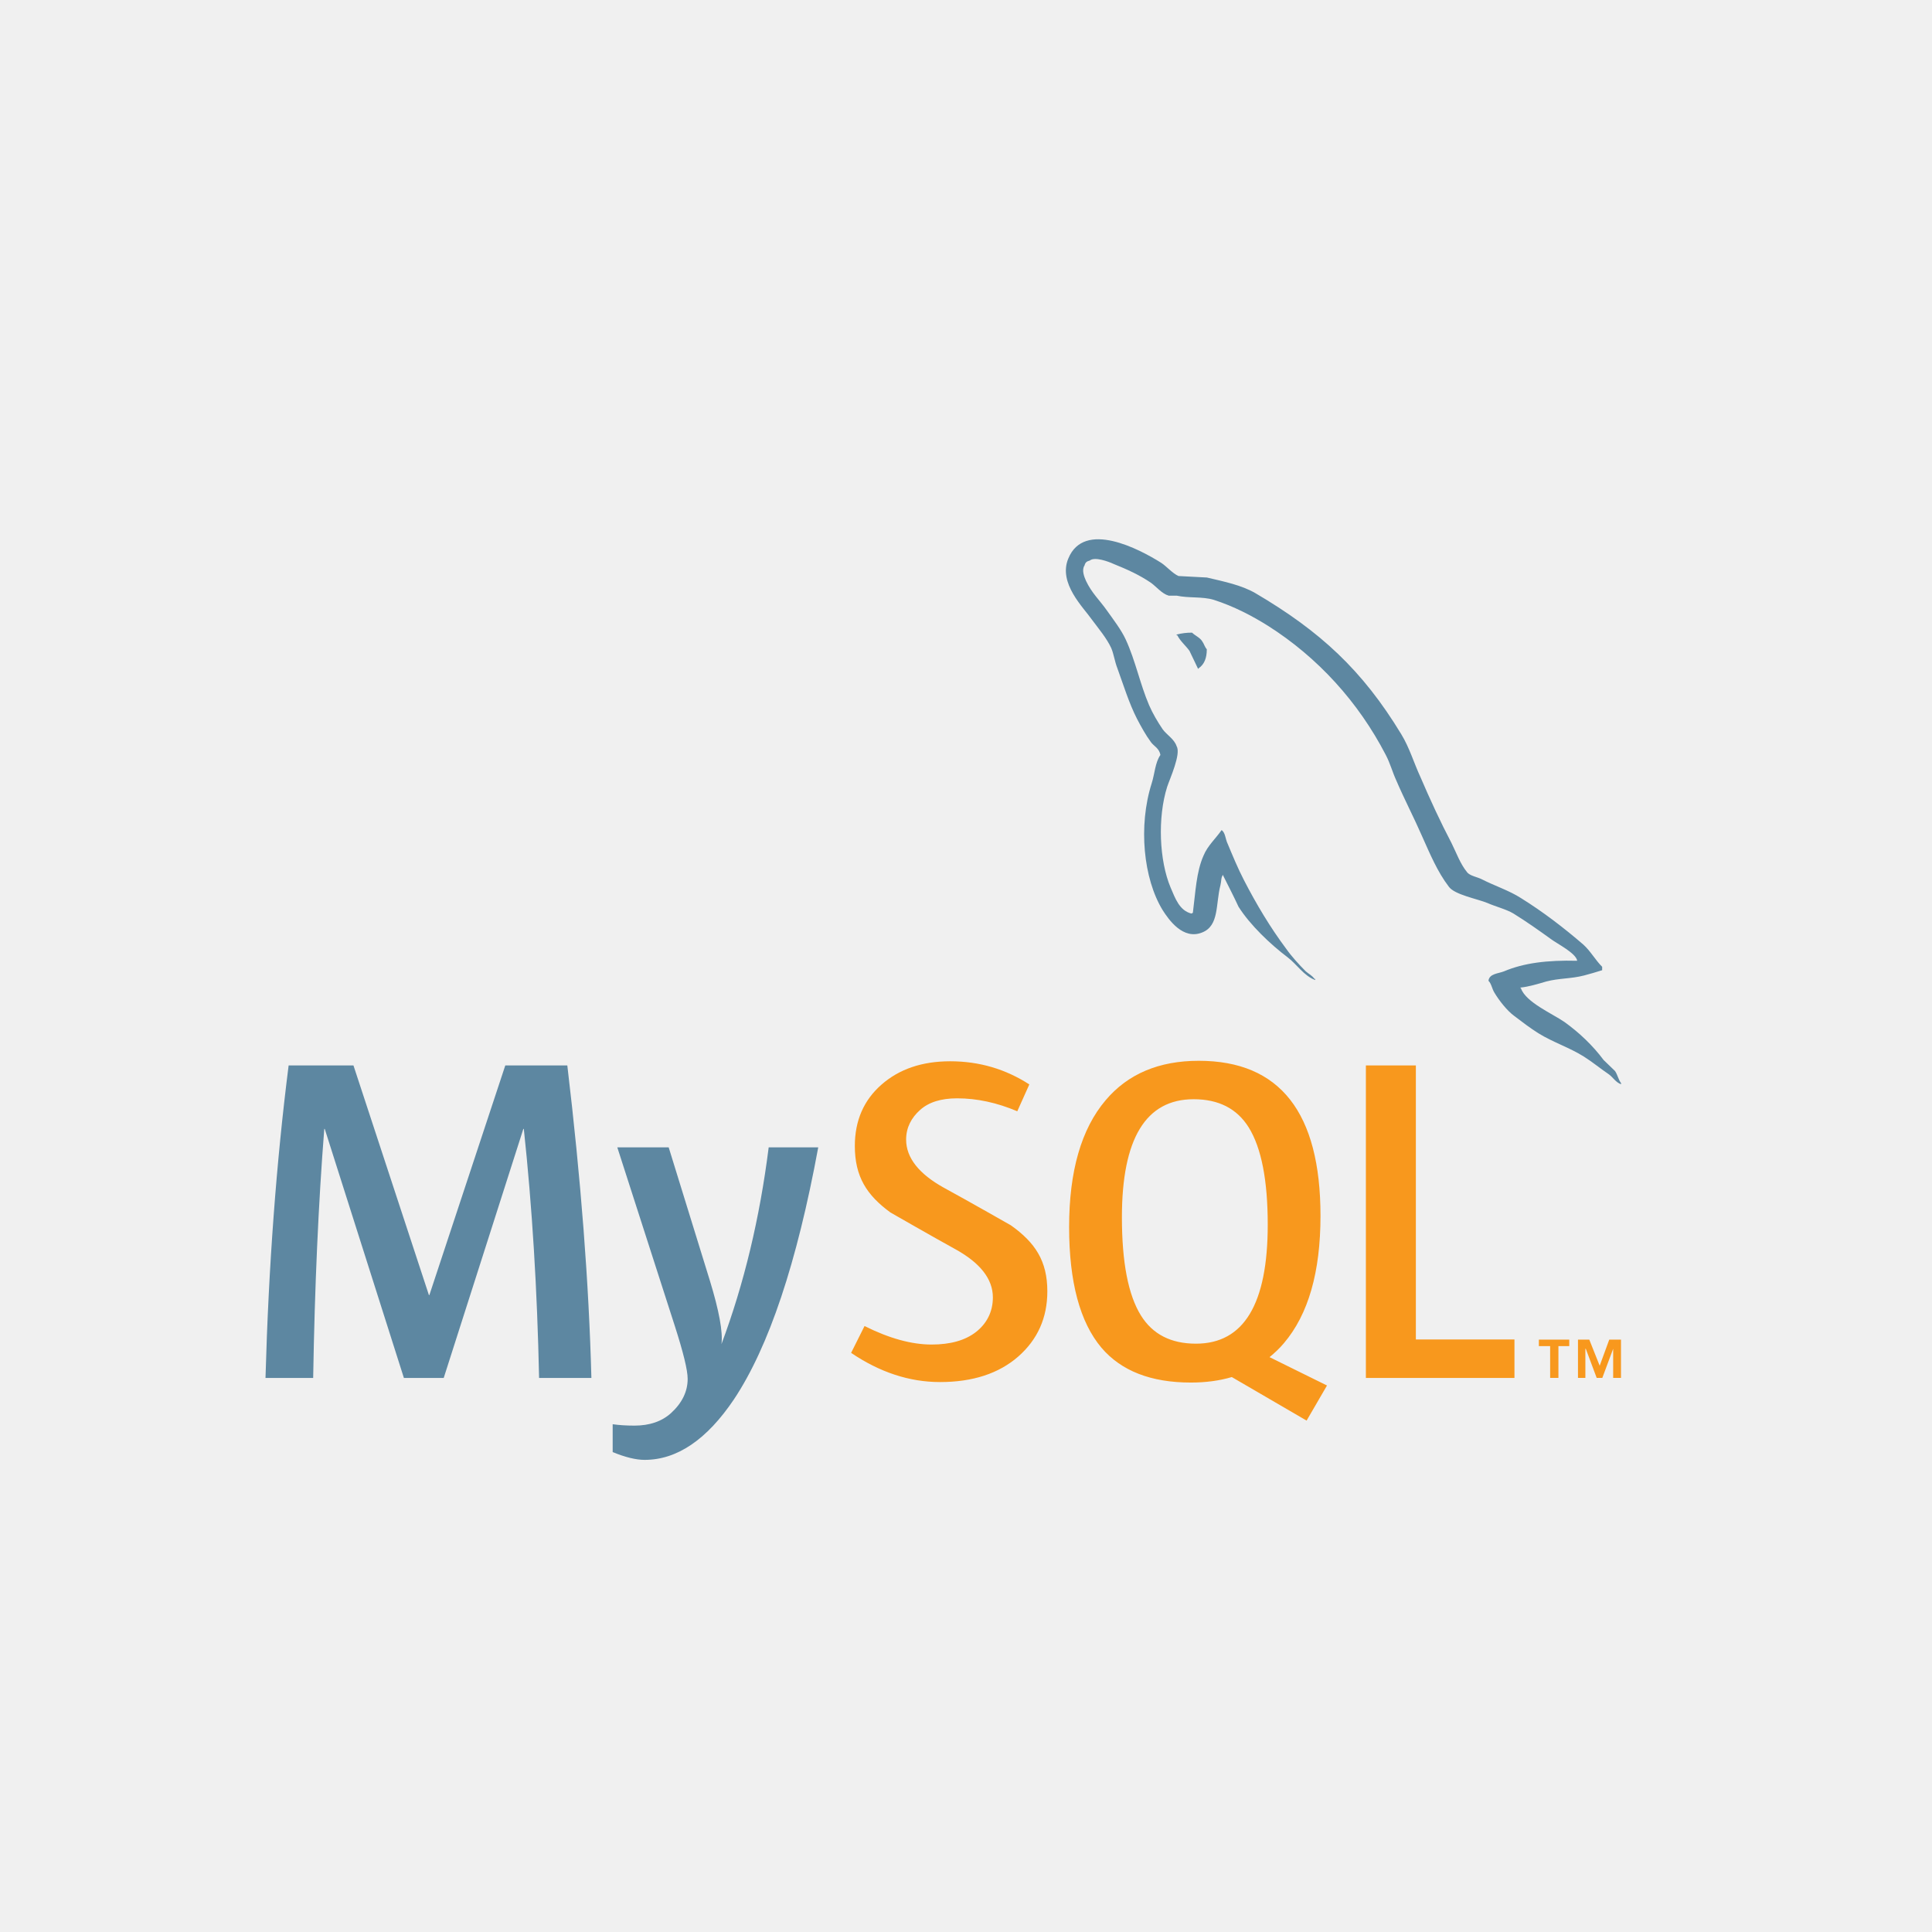
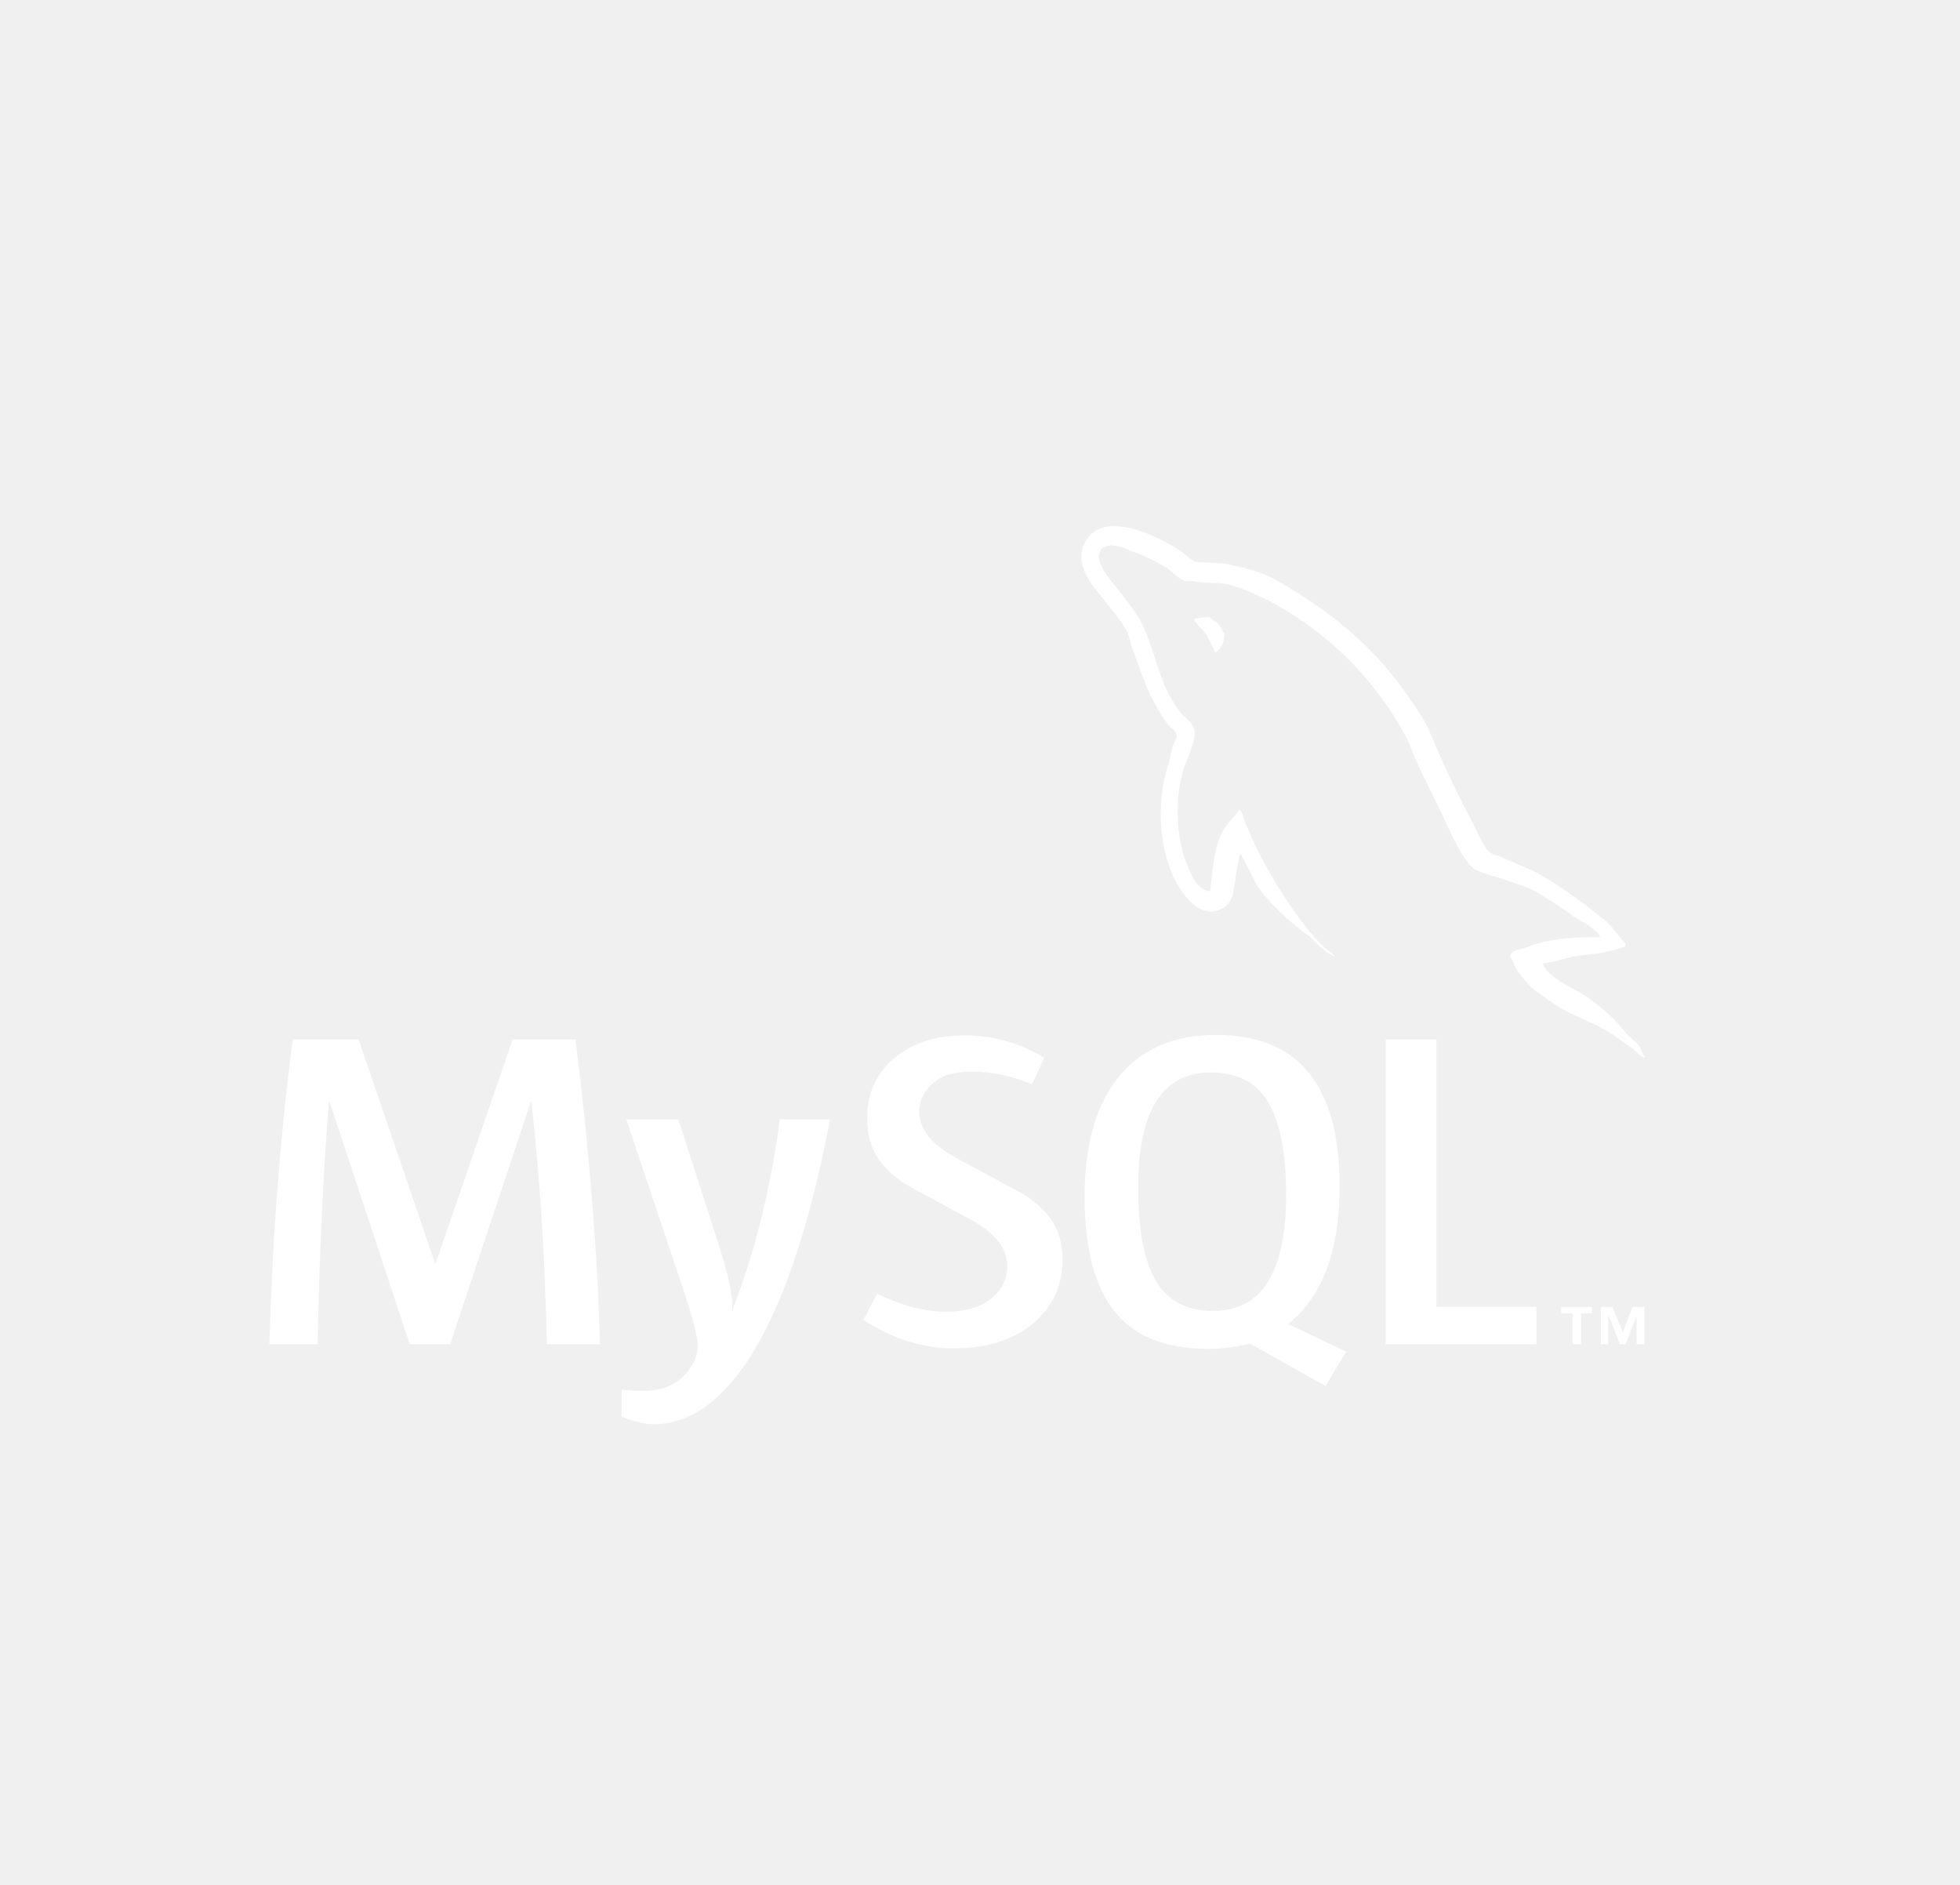
- <svg xmlns="http://www.w3.org/2000/svg" width="800px" height="800px" viewBox="-18.458 -22.75 191.151 191.151">
-   <path d="M-18.458 6.58h191.151v132.49H-18.458V6.58z" fill="none" />
-   <path d="M40.054 113.583h-5.175c-.183-8.735-.687-16.947-1.511-24.642h-.046l-7.879 24.642h-3.94l-7.832-24.642h-.045c-.581 7.388-.947 15.602-1.099 24.642H7.81c.304-10.993 1.068-21.299 2.289-30.919h6.414l7.465 22.719h.046l7.511-22.719h6.137c1.344 11.268 2.138 21.575 2.382 30.919M62.497 90.771c-2.107 11.434-4.887 19.742-8.337 24.928-2.688 3.992-5.633 5.99-8.84 5.99-.855 0-1.91-.258-3.16-.77v-2.757c.611.088 1.328.138 2.152.138 1.498 0 2.702-.412 3.62-1.238 1.098-1.006 1.647-2.137 1.647-3.388 0-.858-.428-2.612-1.282-5.268L42.618 90.77h5.084l4.076 13.19c.916 2.995 1.298 5.086 1.145 6.277 2.229-5.953 3.786-12.444 4.673-19.468h4.901v.002z" fill="#5d87a1" />
-   <path d="M131.382 113.583h-14.7V82.664h4.945v27.113h9.755v3.806zM112.834 114.33l-5.684-2.805c.504-.414.986-.862 1.42-1.381 2.416-2.838 3.621-7.035 3.621-12.594 0-10.229-4.014-15.346-12.045-15.346-3.938 0-7.01 1.298-9.207 3.895-2.414 2.84-3.619 7.022-3.619 12.551 0 5.435 1.068 9.422 3.205 11.951 1.955 2.291 4.902 3.438 8.843 3.438 1.47 0 2.819-.18 4.048-.543l7.4 4.308 2.018-3.474zm-18.413-6.934c-1.252-2.014-1.878-5.248-1.878-9.707 0-7.785 2.365-11.682 7.1-11.682 2.475 0 4.289.932 5.449 2.792 1.25 2.017 1.879 5.222 1.879 9.619 0 7.849-2.367 11.774-7.099 11.774-2.476.001-4.29-.928-5.451-2.796M85.165 105.013c0 2.622-.962 4.773-2.884 6.458-1.924 1.678-4.504 2.519-7.737 2.519-3.024 0-5.956-.966-8.794-2.888l1.329-2.655c2.442 1.223 4.653 1.831 6.638 1.831 1.863 0 3.319-.413 4.375-1.232 1.055-.822 1.684-1.975 1.684-3.433 0-1.837-1.281-3.407-3.631-4.722-2.167-1.19-6.501-3.678-6.501-3.678-2.349-1.712-3.525-3.55-3.525-6.578 0-2.506.877-4.529 2.632-6.068 1.757-1.545 4.024-2.315 6.803-2.315 2.87 0 5.479.769 7.829 2.291l-1.192 2.656c-2.01-.854-3.994-1.281-5.951-1.281-1.585 0-2.809.381-3.66 1.146-.858.762-1.387 1.737-1.387 2.933 0 1.828 1.308 3.418 3.722 4.759 2.196 1.192 6.638 3.723 6.638 3.723 2.409 1.709 3.612 3.53 3.612 6.534" fill="#f8981d" />
-   <path d="M137.59 72.308c-2.99-.076-5.305.225-7.248 1.047-.561.224-1.453.224-1.531.933.303.3.338.784.601 1.198.448.747 1.229 1.752 1.942 2.276.783.6 1.569 1.194 2.393 1.717 1.453.899 3.1 1.422 4.516 2.318.825.521 1.645 1.195 2.471 1.756.406.299.666.784 1.193.971v-.114c-.264-.336-.339-.822-.598-1.196l-1.122-1.082c-1.084-1.456-2.431-2.727-3.884-3.771-1.196-.824-3.812-1.944-4.297-3.322l-.076-.076c.822-.077 1.797-.375 2.578-.604 1.271-.335 2.43-.259 3.734-.594.6-.15 1.195-.338 1.797-.523v-.337c-.676-.673-1.158-1.567-1.869-2.203-1.902-1.643-3.998-3.25-6.164-4.595-1.16-.749-2.652-1.231-3.887-1.868-.445-.225-1.195-.336-1.457-.71-.67-.822-1.047-1.904-1.533-2.877-1.08-2.053-2.129-4.331-3.061-6.502-.674-1.456-1.084-2.91-1.906-4.257-3.85-6.35-8.031-10.196-14.457-13.971-1.381-.786-3.024-1.121-4.779-1.533l-2.803-.148c-.598-.262-1.197-.973-1.719-1.309-2.132-1.344-7.621-4.257-9.189-.411-1.01 2.431 1.494 4.821 2.354 6.054.635.856 1.458 1.83 1.902 2.802.263.635.337 1.309.6 1.98.598 1.644 1.157 3.473 1.943 5.007.41.782.857 1.604 1.381 2.312.3.414.822.597.936 1.272-.521.744-.562 1.867-.861 2.801-1.344 4.221-.819 9.45 1.086 12.552.596.934 2.018 2.99 3.92 2.202 1.684-.672 1.311-2.801 1.795-4.668.111-.451.038-.747.262-1.043v.073c.521 1.045 1.047 2.052 1.53 3.1 1.159 1.829 3.177 3.735 4.858 5.002.895.676 1.604 1.832 2.725 2.245V74.1h-.074c-.227-.335-.559-.485-.857-.745-.674-.673-1.42-1.495-1.943-2.241-1.566-2.093-2.952-4.41-4.182-6.801-.602-1.16-1.121-2.428-1.606-3.586-.226-.447-.226-1.121-.601-1.346-.562.821-1.381 1.532-1.791 2.538-.711 1.609-.785 3.588-1.049 5.646l-.147.072c-1.19-.299-1.604-1.53-2.056-2.575-1.119-2.654-1.307-6.914-.336-9.976.26-.783 1.385-3.249.936-3.995-.225-.715-.973-1.122-1.383-1.685-.482-.708-1.01-1.604-1.346-2.39-.896-2.091-1.347-4.408-2.312-6.498-.451-.974-1.234-1.982-1.868-2.879-.712-1.008-1.495-1.718-2.058-2.913-.186-.411-.447-1.083-.148-1.53.073-.3.225-.412.523-.487.484-.409 1.867.111 2.352.336 1.385.56 2.543 1.083 3.699 1.867.523.375 1.084 1.085 1.755 1.272h.786c1.193.26 2.538.072 3.661.41 1.979.636 3.772 1.569 5.38 2.576 4.893 3.103 8.928 7.512 11.652 12.778.447.858.637 1.644 1.045 2.539.787 1.832 1.76 3.7 2.541 5.493.785 1.755 1.533 3.547 2.654 5.005.559.784 2.805 1.195 3.812 1.606.745.335 1.905.633 2.577 1.044 1.271.783 2.537 1.682 3.732 2.543.595.448 2.465 1.382 2.576 2.13M99.484 39.844a5.82 5.82 0 0 0-1.529.188v.075h.072c.301.597.824 1.011 1.197 1.532.301.599.562 1.193.857 1.791l.072-.074c.527-.373.789-.971.789-1.868-.227-.264-.262-.522-.451-.784-.22-.374-.705-.56-1.007-.86" fill="#5d87a1" />
-   <path d="M141.148 113.578h.774v-3.788h-1.161l-.947 2.585-1.029-2.585h-1.118v3.788h.731v-2.882h.041l1.078 2.882h.557l1.074-2.882v2.882zm-6.235 0h.819v-3.146h1.072v-.643h-3.008v.643h1.115l.002 3.146z" fill="#f8981d" />
+ <svg xmlns="http://www.w3.org/2000/svg" width="52" height="50" viewBox="0 0 52 50" fill="none">
+   <path d="M15.917 35.661H14.51C14.46 33.376 14.323 31.228 14.099 29.215H14.086L11.943 35.661H10.871L8.74 29.215H8.728C8.57 31.148 8.47 33.296 8.429 35.661H7.146C7.229 32.786 7.436 30.09 7.769 27.573H9.513L11.544 33.516H11.557L13.6 27.573H15.269C15.635 30.521 15.851 33.217 15.917 35.661ZM22.023 29.694C21.45 32.685 20.693 34.858 19.755 36.215C19.023 37.259 18.222 37.781 17.35 37.781C17.117 37.781 16.83 37.714 16.49 37.58V36.859C16.657 36.882 16.852 36.895 17.076 36.895C17.483 36.895 17.811 36.787 18.061 36.571C18.359 36.308 18.509 36.012 18.509 35.685C18.509 35.46 18.392 35.002 18.16 34.307L16.615 29.694H17.998L19.107 33.144C19.356 33.927 19.46 34.474 19.418 34.786C20.025 33.229 20.448 31.531 20.689 29.694H22.023V29.694Z" fill="white" />
+   <path d="M40.762 35.661H36.763V27.573H38.108V34.666H40.762V35.661ZM35.716 35.856L34.17 35.123C34.307 35.014 34.438 34.897 34.556 34.761C35.213 34.019 35.541 32.921 35.541 31.467C35.541 28.792 34.449 27.453 32.265 27.453C31.193 27.453 30.358 27.793 29.76 28.472C29.103 29.215 28.775 30.309 28.775 31.755C28.775 33.177 29.066 34.219 29.647 34.881C30.179 35.48 30.981 35.78 32.053 35.78C32.453 35.78 32.82 35.733 33.154 35.638L35.167 36.765L35.716 35.856ZM30.707 34.043C30.367 33.516 30.196 32.67 30.196 31.504C30.196 29.467 30.84 28.448 32.128 28.448C32.801 28.448 33.294 28.692 33.61 29.178C33.95 29.706 34.121 30.544 34.121 31.694C34.121 33.747 33.477 34.774 32.19 34.774C31.517 34.774 31.023 34.531 30.707 34.043ZM28.189 33.419C28.189 34.105 27.927 34.668 27.405 35.109C26.881 35.547 26.179 35.767 25.3 35.767C24.477 35.767 23.68 35.515 22.908 35.012L23.269 34.318C23.933 34.638 24.535 34.797 25.075 34.797C25.582 34.797 25.978 34.688 26.265 34.474C26.552 34.259 26.723 33.958 26.723 33.576C26.723 33.096 26.375 32.685 25.735 32.341C25.146 32.03 23.967 31.379 23.967 31.379C23.328 30.931 23.008 30.451 23.008 29.658C23.008 29.003 23.247 28.474 23.724 28.071C24.202 27.667 24.819 27.466 25.575 27.466C26.355 27.466 27.065 27.667 27.704 28.065L27.38 28.76C26.833 28.536 26.294 28.425 25.761 28.425C25.33 28.425 24.997 28.524 24.766 28.724C24.532 28.924 24.388 29.179 24.388 29.492C24.388 29.97 24.744 30.386 25.401 30.736C25.998 31.048 27.207 31.71 27.207 31.71C27.862 32.157 28.189 32.634 28.189 33.419Z" fill="white" />
+   <path d="M42.451 24.865C41.637 24.845 41.008 24.924 40.479 25.139C40.326 25.197 40.084 25.197 40.062 25.383C40.145 25.461 40.154 25.588 40.226 25.696C40.348 25.891 40.56 26.154 40.754 26.291C40.967 26.448 41.181 26.604 41.405 26.74C41.801 26.976 42.249 27.112 42.634 27.347C42.858 27.483 43.081 27.659 43.306 27.806C43.416 27.884 43.487 28.011 43.631 28.06V28.03C43.559 27.942 43.538 27.815 43.468 27.717L43.163 27.434C42.868 27.053 42.501 26.721 42.106 26.448C41.781 26.232 41.069 25.939 40.937 25.579L40.916 25.559C41.14 25.539 41.405 25.461 41.618 25.401C41.964 25.314 42.279 25.333 42.633 25.246C42.797 25.207 42.959 25.157 43.122 25.109V25.021C42.938 24.845 42.807 24.611 42.614 24.445C42.096 24.015 41.526 23.595 40.937 23.243C40.622 23.047 40.216 22.921 39.88 22.754C39.759 22.695 39.555 22.666 39.483 22.568C39.301 22.353 39.199 22.07 39.066 21.816C38.773 21.279 38.487 20.683 38.234 20.115C38.05 19.734 37.939 19.354 37.715 19.002C36.668 17.34 35.53 16.334 33.782 15.347C33.407 15.142 32.96 15.054 32.482 14.946L31.72 14.907C31.557 14.839 31.394 14.653 31.252 14.565C30.672 14.213 29.179 13.451 28.752 14.457C28.478 15.093 29.159 15.719 29.393 16.041C29.566 16.265 29.789 16.52 29.91 16.774C29.982 16.94 30.002 17.116 30.073 17.292C30.236 17.722 30.388 18.2 30.602 18.602C30.713 18.806 30.835 19.021 30.978 19.206C31.059 19.315 31.201 19.363 31.232 19.539C31.09 19.734 31.079 20.027 30.998 20.272C30.632 21.376 30.775 22.744 31.293 23.555C31.456 23.799 31.842 24.337 32.36 24.131C32.818 23.955 32.717 23.398 32.848 22.91C32.878 22.792 32.858 22.715 32.919 22.637V22.656C33.061 22.93 33.204 23.193 33.336 23.467C33.651 23.945 34.2 24.444 34.657 24.776C34.901 24.952 35.093 25.255 35.398 25.363V25.333H35.378C35.317 25.246 35.226 25.207 35.145 25.139C34.962 24.962 34.759 24.747 34.617 24.552C34.191 24.005 33.814 23.399 33.479 22.773C33.315 22.47 33.174 22.138 33.042 21.835C32.981 21.718 32.981 21.542 32.879 21.483C32.726 21.698 32.503 21.884 32.391 22.147C32.198 22.568 32.178 23.086 32.106 23.624L32.066 23.643C31.742 23.565 31.63 23.243 31.507 22.969C31.202 22.275 31.151 21.161 31.415 20.36C31.486 20.155 31.792 19.51 31.67 19.315C31.609 19.128 31.405 19.021 31.294 18.874C31.163 18.689 31.019 18.455 30.928 18.249C30.684 17.702 30.561 17.096 30.299 16.549C30.176 16.294 29.963 16.031 29.79 15.796C29.597 15.533 29.384 15.347 29.231 15.034C29.18 14.927 29.109 14.751 29.19 14.634C29.21 14.556 29.252 14.526 29.333 14.507C29.464 14.4 29.84 14.536 29.972 14.595C30.349 14.741 30.664 14.878 30.979 15.083C31.121 15.181 31.274 15.367 31.456 15.416H31.67C31.994 15.484 32.36 15.434 32.666 15.523C33.204 15.689 33.692 15.933 34.129 16.197C35.461 17.008 36.558 18.162 37.299 19.539C37.421 19.764 37.472 19.969 37.584 20.203C37.798 20.682 38.062 21.171 38.275 21.64C38.488 22.099 38.692 22.568 38.997 22.949C39.149 23.154 39.76 23.262 40.034 23.369C40.236 23.457 40.552 23.535 40.735 23.642C41.081 23.847 41.425 24.082 41.75 24.308C41.912 24.425 42.42 24.669 42.451 24.865ZM32.084 16.373C31.944 16.372 31.804 16.388 31.669 16.422V16.442H31.688C31.77 16.598 31.912 16.706 32.014 16.843C32.096 16.999 32.167 17.154 32.247 17.311L32.267 17.292C32.41 17.194 32.481 17.038 32.481 16.803C32.419 16.734 32.41 16.666 32.358 16.598C32.299 16.5 32.167 16.451 32.084 16.373Z" fill="white" />
+   <path d="M43.419 35.66H43.629V34.669H43.313L43.056 35.345L42.776 34.669H42.472V35.66H42.67V34.906H42.682L42.975 35.66H43.126L43.419 34.906V35.66ZM41.722 35.66H41.945V34.837H42.237V34.669H41.419V34.837H41.722L41.722 35.66Z" fill="white" />
</svg>
